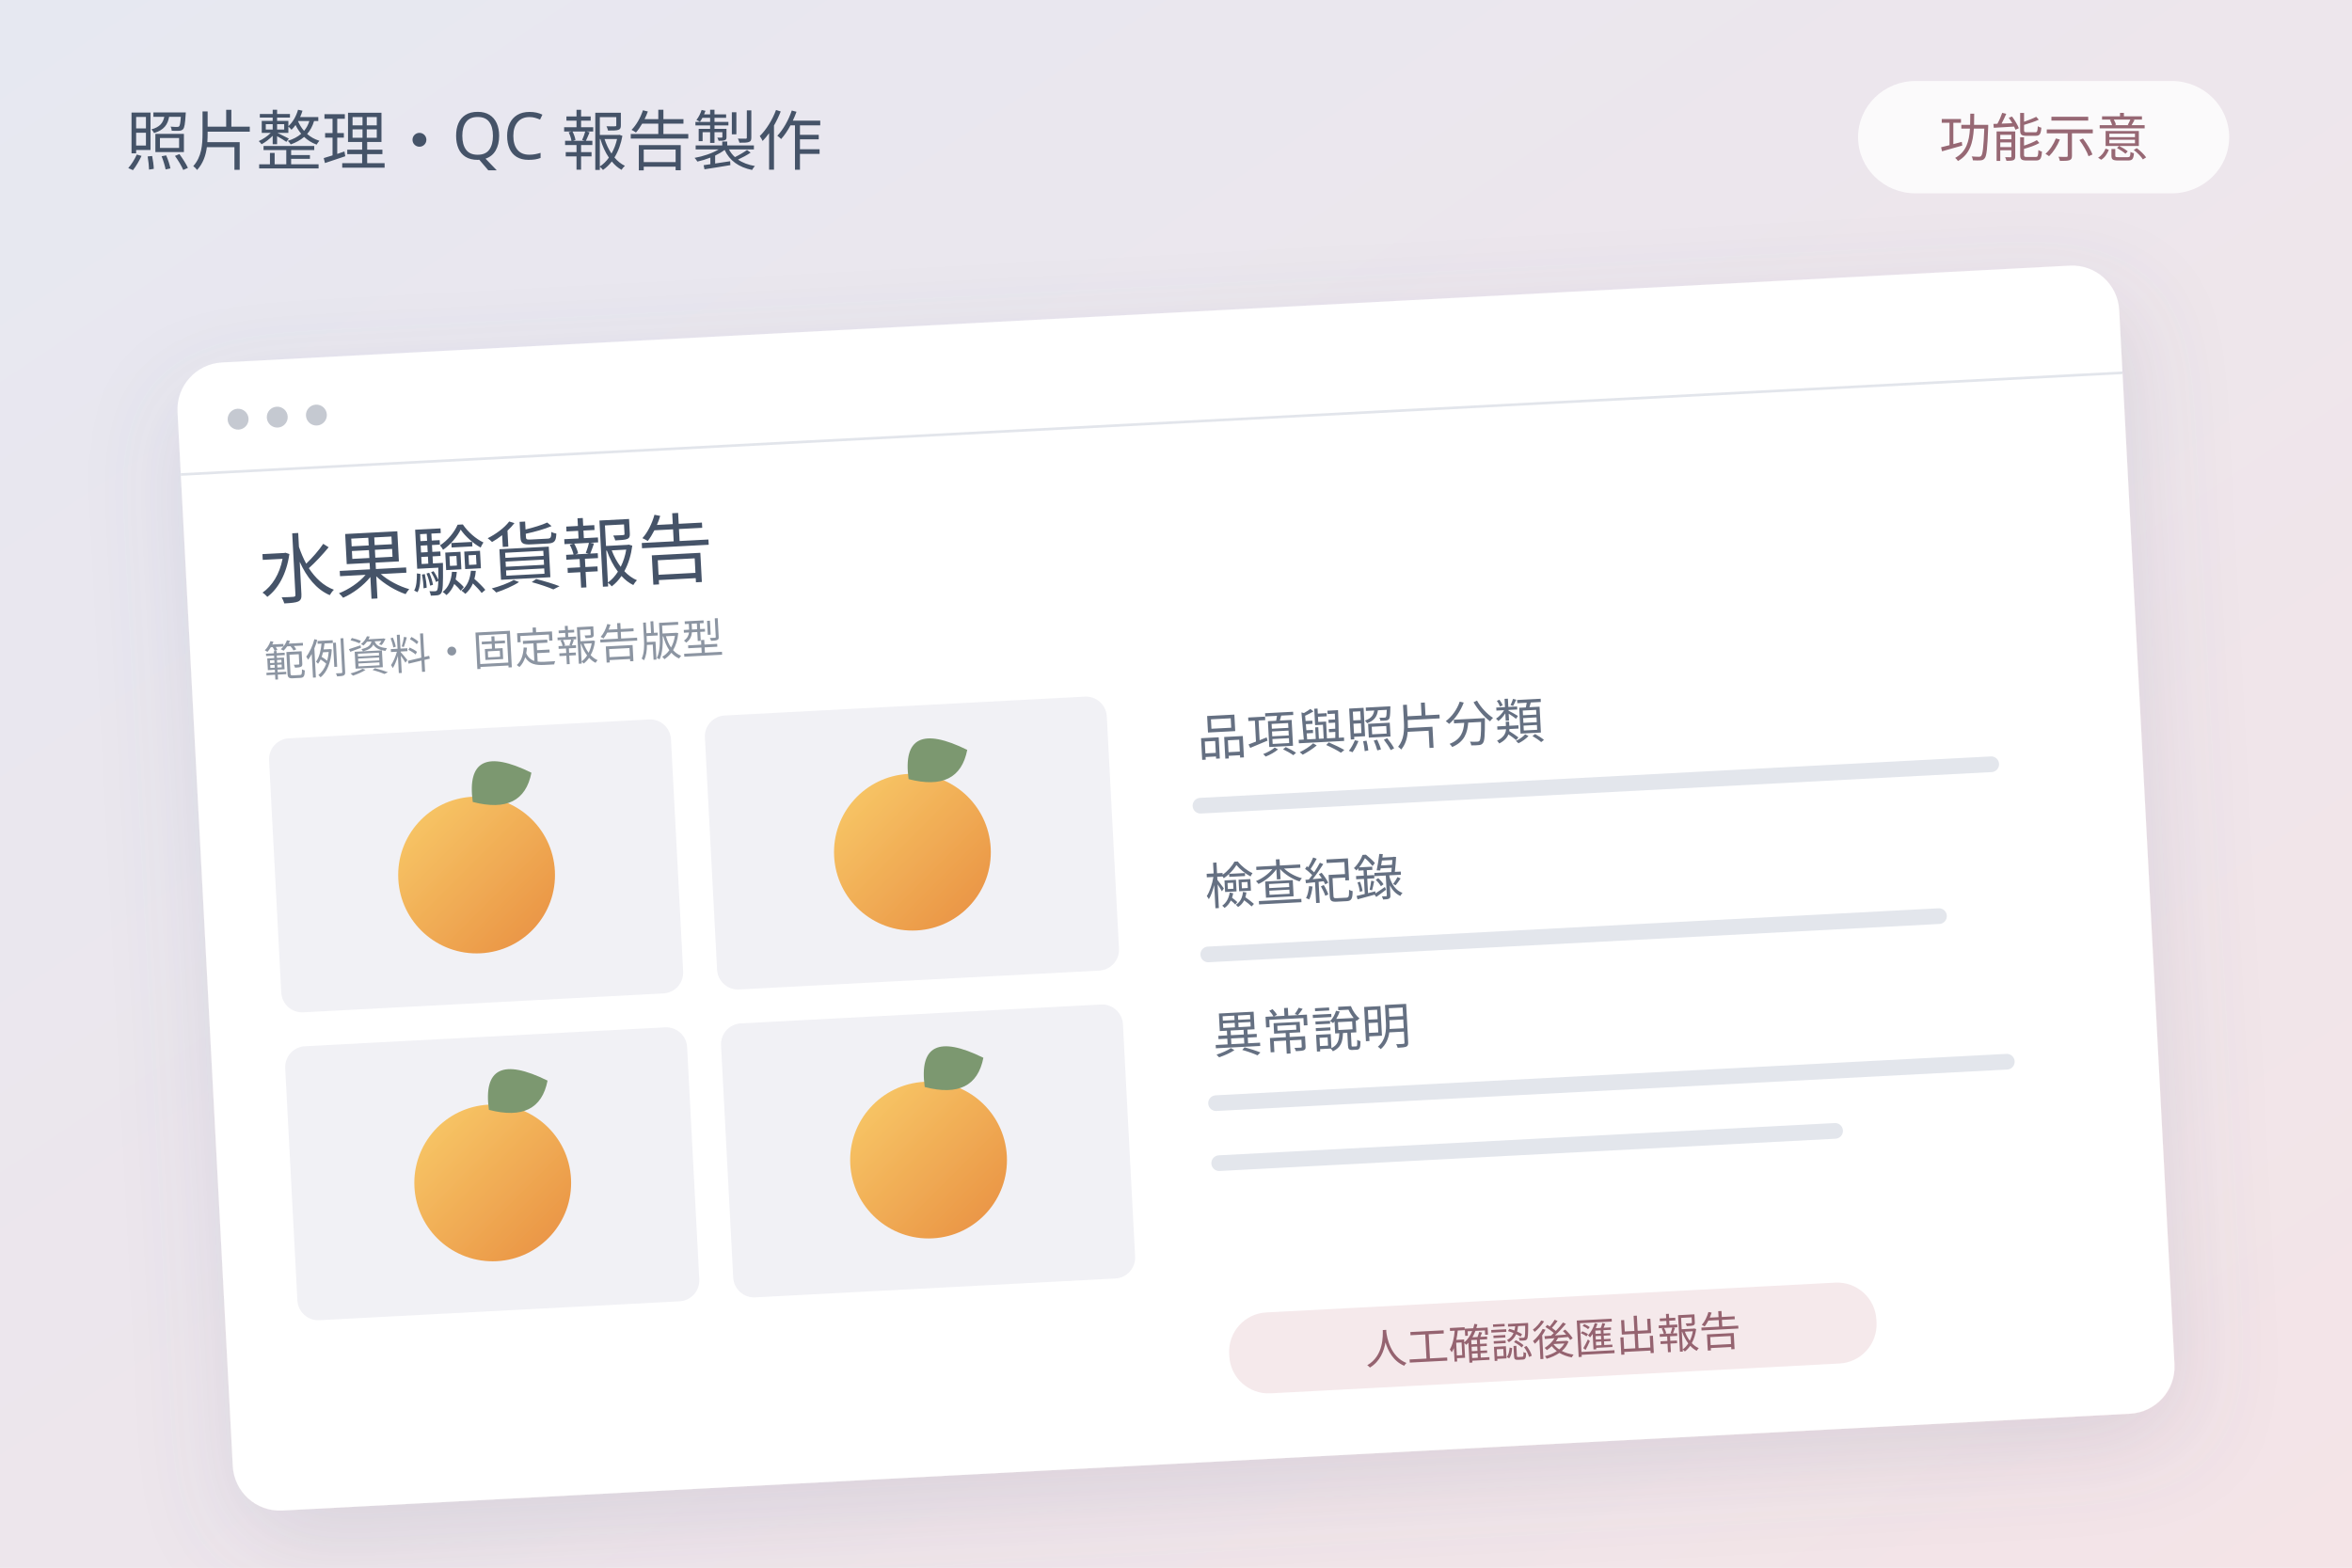
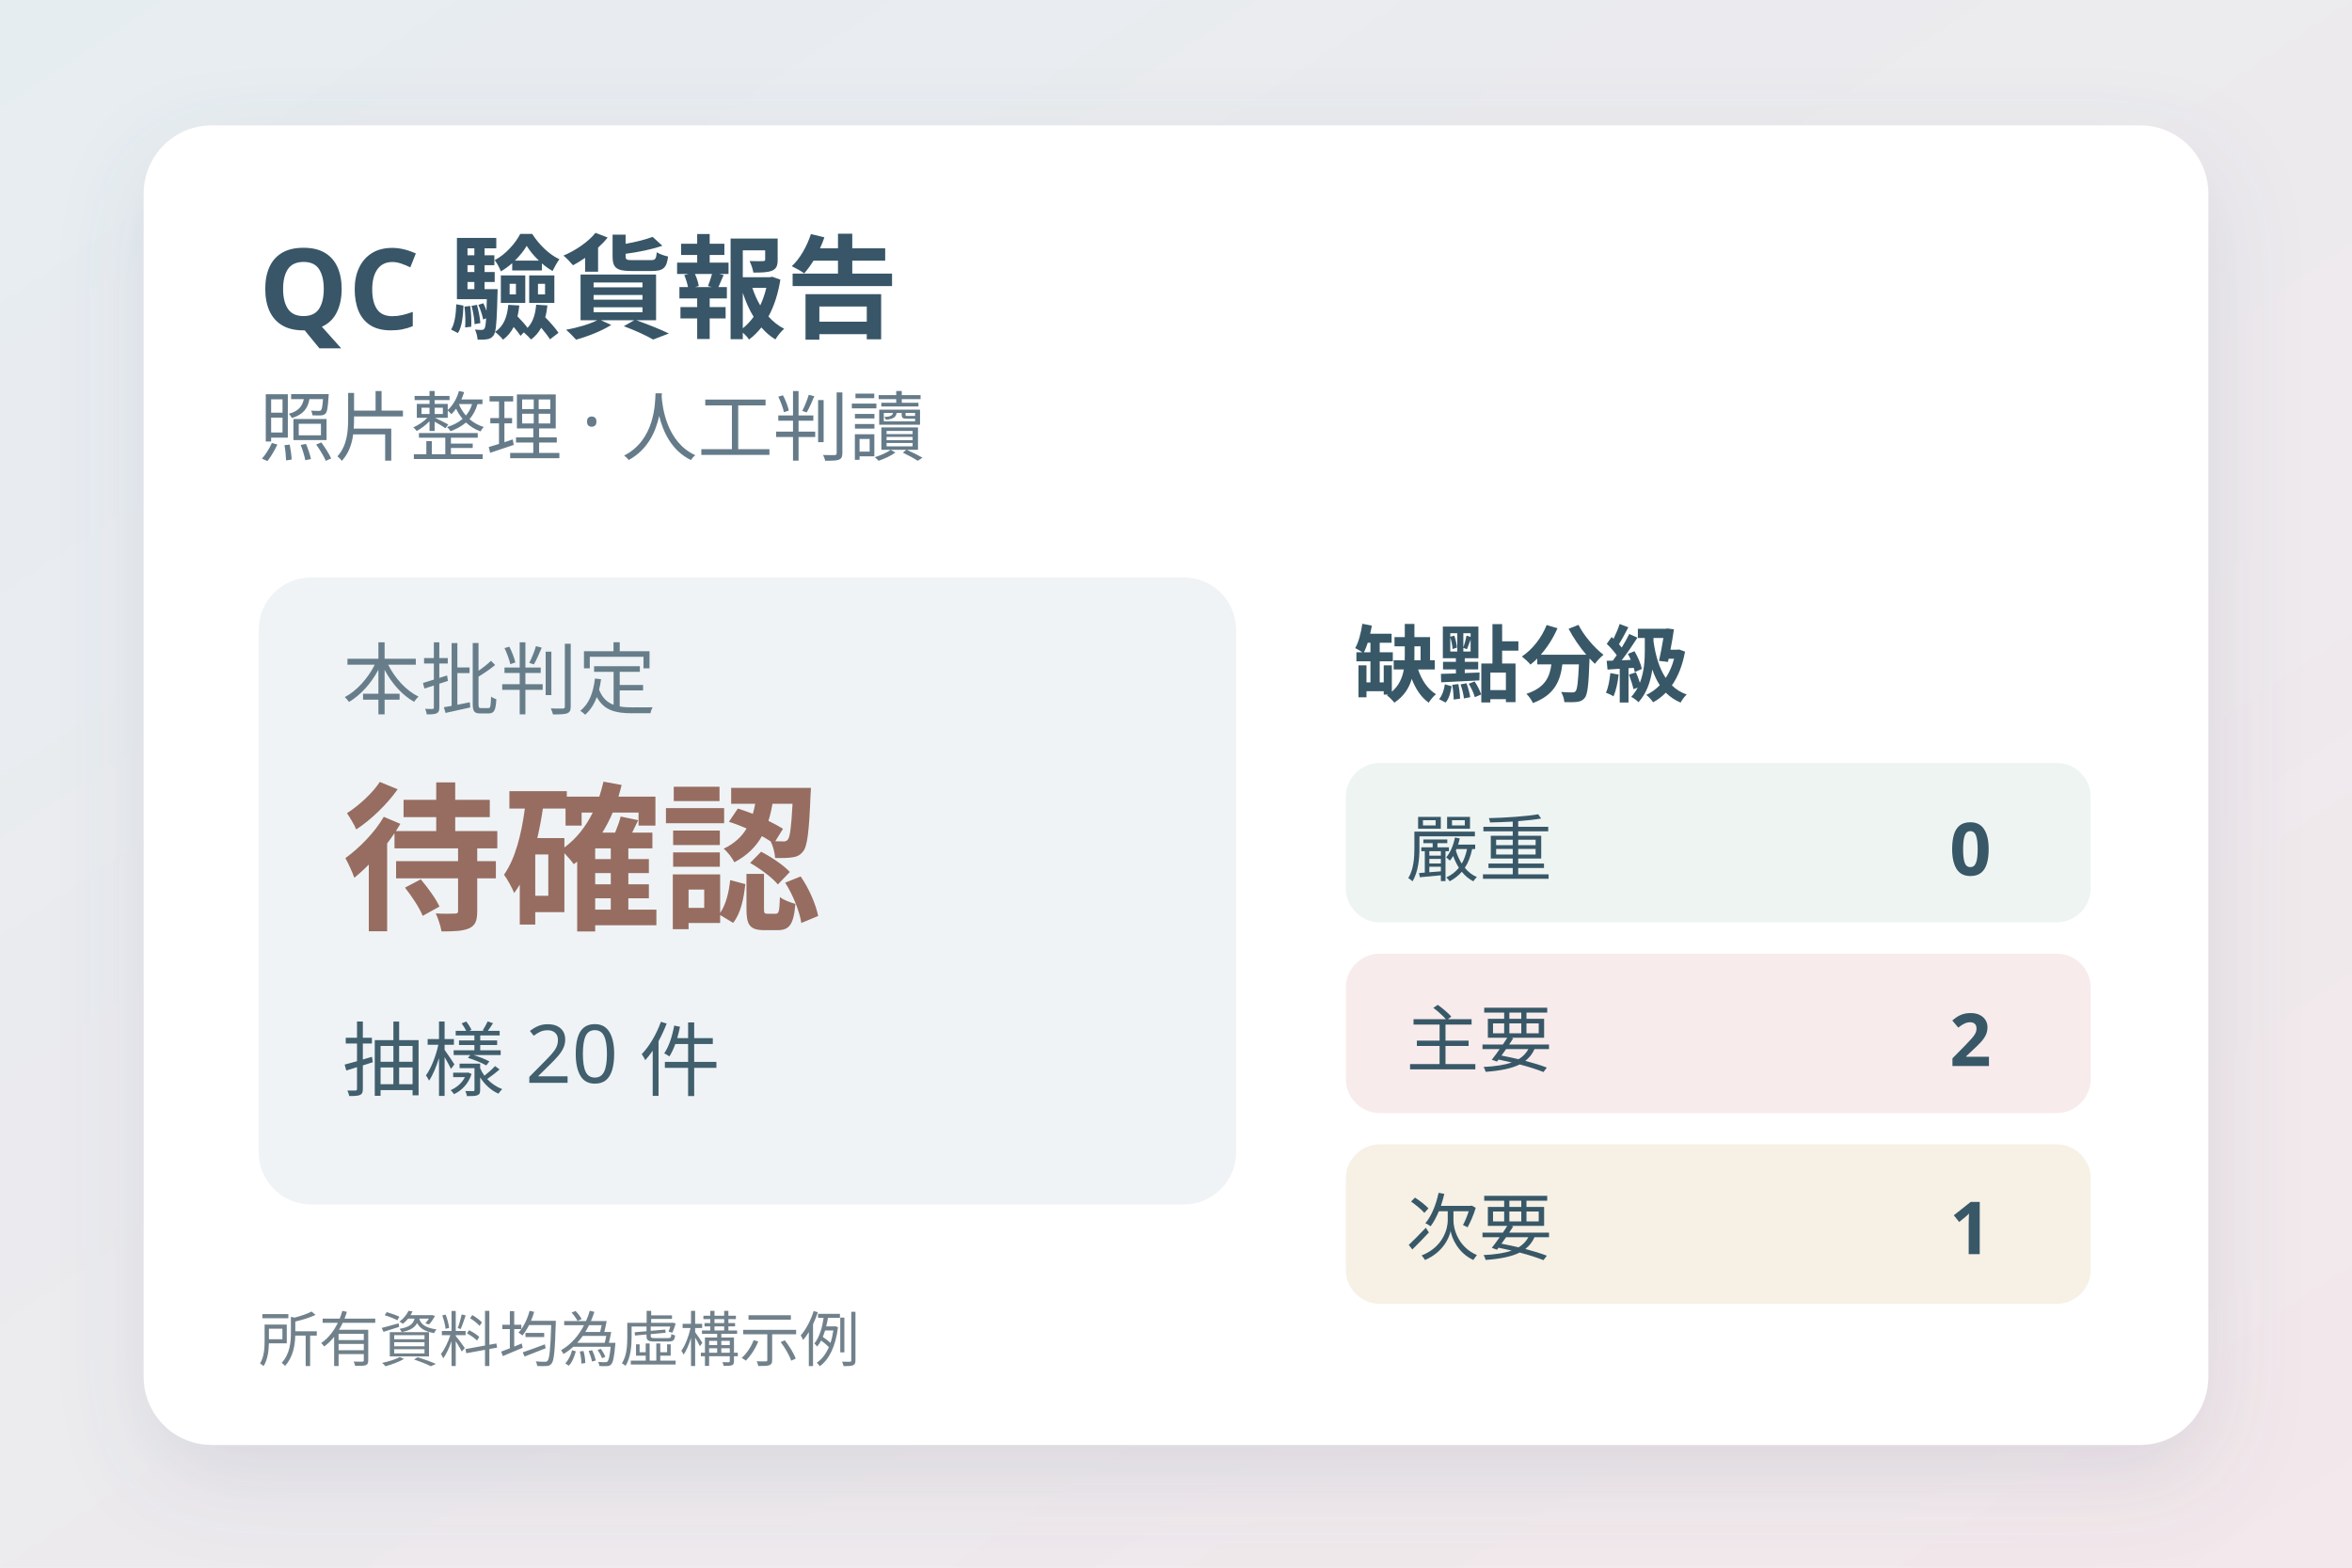
<svg xmlns="http://www.w3.org/2000/svg" width="900" height="600" viewBox="0 0 900 600" role="img" aria-labelledby="title desc">
  <defs>
    <linearGradient id="bg" x2="1" y2="1">
-       <stop stop-color="#e6e8f1" />
-       <stop offset="1" stop-color="#f4e4e7" />
+       <stop stop-color="#e6edf1" />
+       <stop offset="1" stop-color="#f3e8eb" />
    </linearGradient>
-     <linearGradient id="fruit" x2=".9" y2="1">
-       <stop stop-color="#f9cc6a" />
-       <stop offset="1" stop-color="#e99143" />
-     </linearGradient>
-     <filter id="shadow" x="-30%" y="-30%" width="160%" height="180%">
-       <feDropShadow dy="12" stdDeviation="18" flood-color="#667089" flood-opacity=".16" />
+     <filter id="shadow" x="-30%" y="-30%" width="160%" height="170%">
+       <feDropShadow dy="12" stdDeviation="17" flood-color="#607788" flood-opacity=".15" />
    </filter>
  </defs>
  <rect width="900" height="600" fill="url(#bg)" />
-   <g font-family="Microsoft JhengHei,Noto Sans TC,sans-serif" fill="#455368">
-     <text x="48" y="63" font-size="25">照片整理・QC 報告製作</text>
-     <rect x="711" y="31" width="142" height="43" rx="22" fill="#fff" fill-opacity=".8" />
-     <text x="782" y="60" font-size="20" text-anchor="middle" fill="#976874">功能示意</text>
+   <rect x="55" y="48" width="790" height="505" rx="26" fill="#fff" filter="url(#shadow)" />
+   <g font-family="'Noto Sans TC','Microsoft JhengHei',sans-serif" fill="#385668">
+     <text x="99" y="126" font-size="43" font-weight="700">QC 驗貨報告</text>
+     <text x="99" y="174" font-size="29" fill="#657b89">照片整理 · 人工判讀</text>
  </g>
-   <g transform="translate(78 120) rotate(-3 370 220)" filter="url(#shadow)">
-     <rect width="744" height="440" rx="18" fill="#fff" />
-     <path d="M0 42H744" stroke="#e2e5eb" />
-     <g fill="#c5c9d1">
-       <circle cx="23" cy="22" r="4" />
-       <circle cx="38" cy="22" r="4" />
-       <circle cx="53" cy="22" r="4" />
-     </g>
-     <g font-family="Microsoft JhengHei,Noto Sans TC,sans-serif" fill="#455368">
-       <text x="28" y="91" font-size="29">水果驗貨報告</text>
-       <text x="28" y="121" font-size="16" fill="#8c95a2">範例資料・固定報告版型</text>
-     </g>
-     <g transform="translate(28 145)">
-       <g fill="#f1f1f5">
-         <rect width="154" height="105" rx="8" />
-         <rect x="167" width="154" height="105" rx="8" />
-         <rect y="118" width="154" height="105" rx="8" />
-         <rect x="167" y="118" width="154" height="105" rx="8" />
-       </g>
-       <g fill="url(#fruit)">
-         <circle cx="77" cy="56" r="30" />
-         <circle cx="244" cy="56" r="30" />
-         <circle cx="77" cy="174" r="30" />
-         <circle cx="244" cy="174" r="30" />
-       </g>
-       <g fill="#7c9870">
-         <path d="M77 28Q75 4 100 18Q96 34 77 28" />
-         <path d="M244 28Q242 4 267 18Q263 34 244 28" />
-         <path d="M77 146Q75 122 100 136Q96 152 77 146" />
-         <path d="M244 146Q242 122 267 136Q263 152 244 146" />
-       </g>
-       <g font-family="Microsoft JhengHei,Noto Sans TC,sans-serif" fill="#657082" font-size="19">
-         <text x="355" y="25">品項與照片分類</text>
-         <text x="355" y="82">檢查紀錄</text>
-         <text x="355" y="139">異常說明</text>
-       </g>
-       <g stroke="#e3e6ec" stroke-width="6" stroke-linecap="round">
-         <path d="M355 44H658" />
-         <path d="M355 101H635" />
-         <path d="M355 158H658" />
-         <path d="M355 181H591" />
-       </g>
-     </g>
-     <g font-family="Microsoft JhengHei,Noto Sans TC,sans-serif">
-       <rect x="383" y="384" width="248" height="31" rx="15" fill="#f5e9eb" />
-       <text x="507" y="406" font-size="16" text-anchor="middle" fill="#95636f">人工確認後匯出報告</text>
-     </g>
+   <rect x="99" y="221" width="374" height="240" rx="20" fill="#eff3f6" />
+   <g font-family="'Noto Sans TC','Microsoft JhengHei',sans-serif">
+     <text x="131" y="271" fill="#677e8a" font-size="30">本批判定</text>
+     <text x="131" y="351" fill="#966d60" font-size="61" font-weight="700">待確認</text>
+     <text x="131" y="417" fill="#415f6d" font-size="31">抽樣 20 件</text>
  </g>
+   <g font-family="'Noto Sans TC','Microsoft JhengHei',sans-serif" font-size="28" fill="#385868">
+     <text x="518" y="266" font-size="32" font-weight="600">缺點分級</text>
+     <rect x="515" y="292" width="285" height="61" rx="13" fill="#eef4f2" />
+     <text x="538" y="335">嚴重</text>
+     <text x="762" y="335" text-anchor="end" font-weight="700">0</text>
+     <rect x="515" y="365" width="285" height="61" rx="13" fill="#f8ebeb" />
+     <text x="538" y="408">主要</text>
+     <text x="762" y="408" text-anchor="end" font-weight="700">2</text>
+     <rect x="515" y="438" width="285" height="61" rx="13" fill="#f6f0e5" />
+     <text x="538" y="480">次要</text>
+     <text x="762" y="480" text-anchor="end" font-weight="700">1</text>
+   </g>
+   <text x="99" y="521" fill="#71818b" font-family="'Noto Sans TC','Microsoft JhengHei',sans-serif" font-size="23">所有資料均為虛構示例</text>
</svg>
